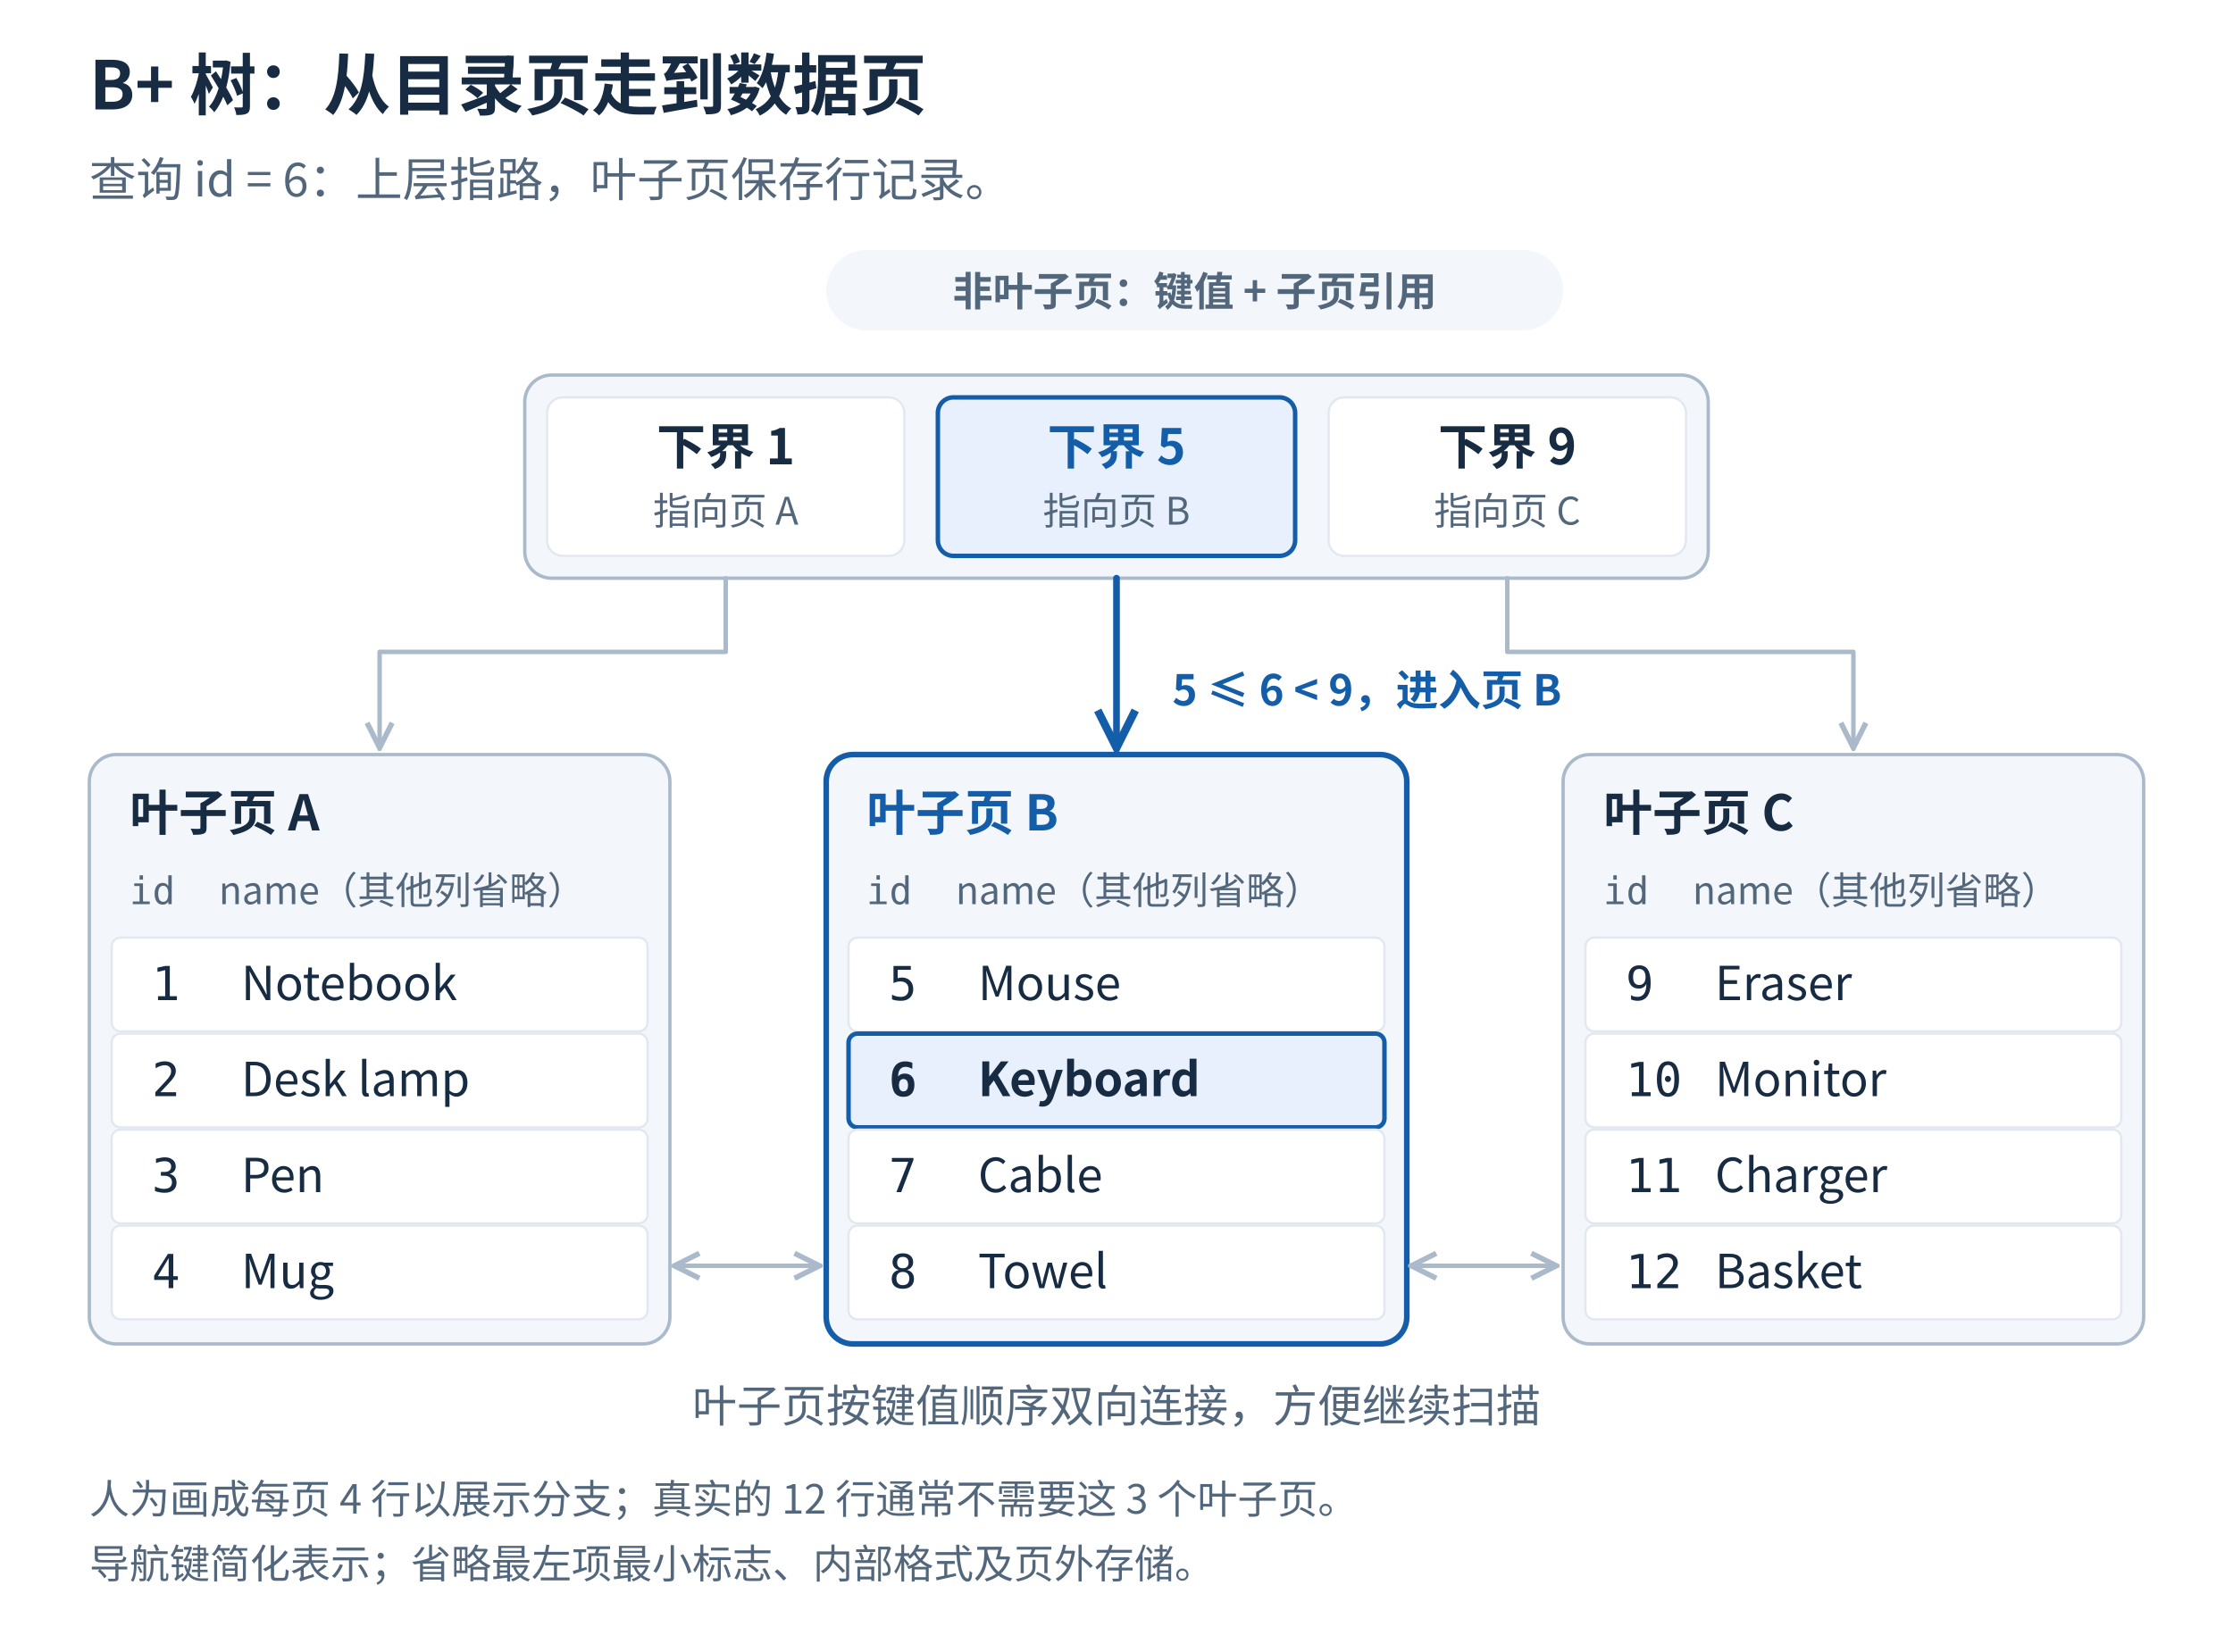
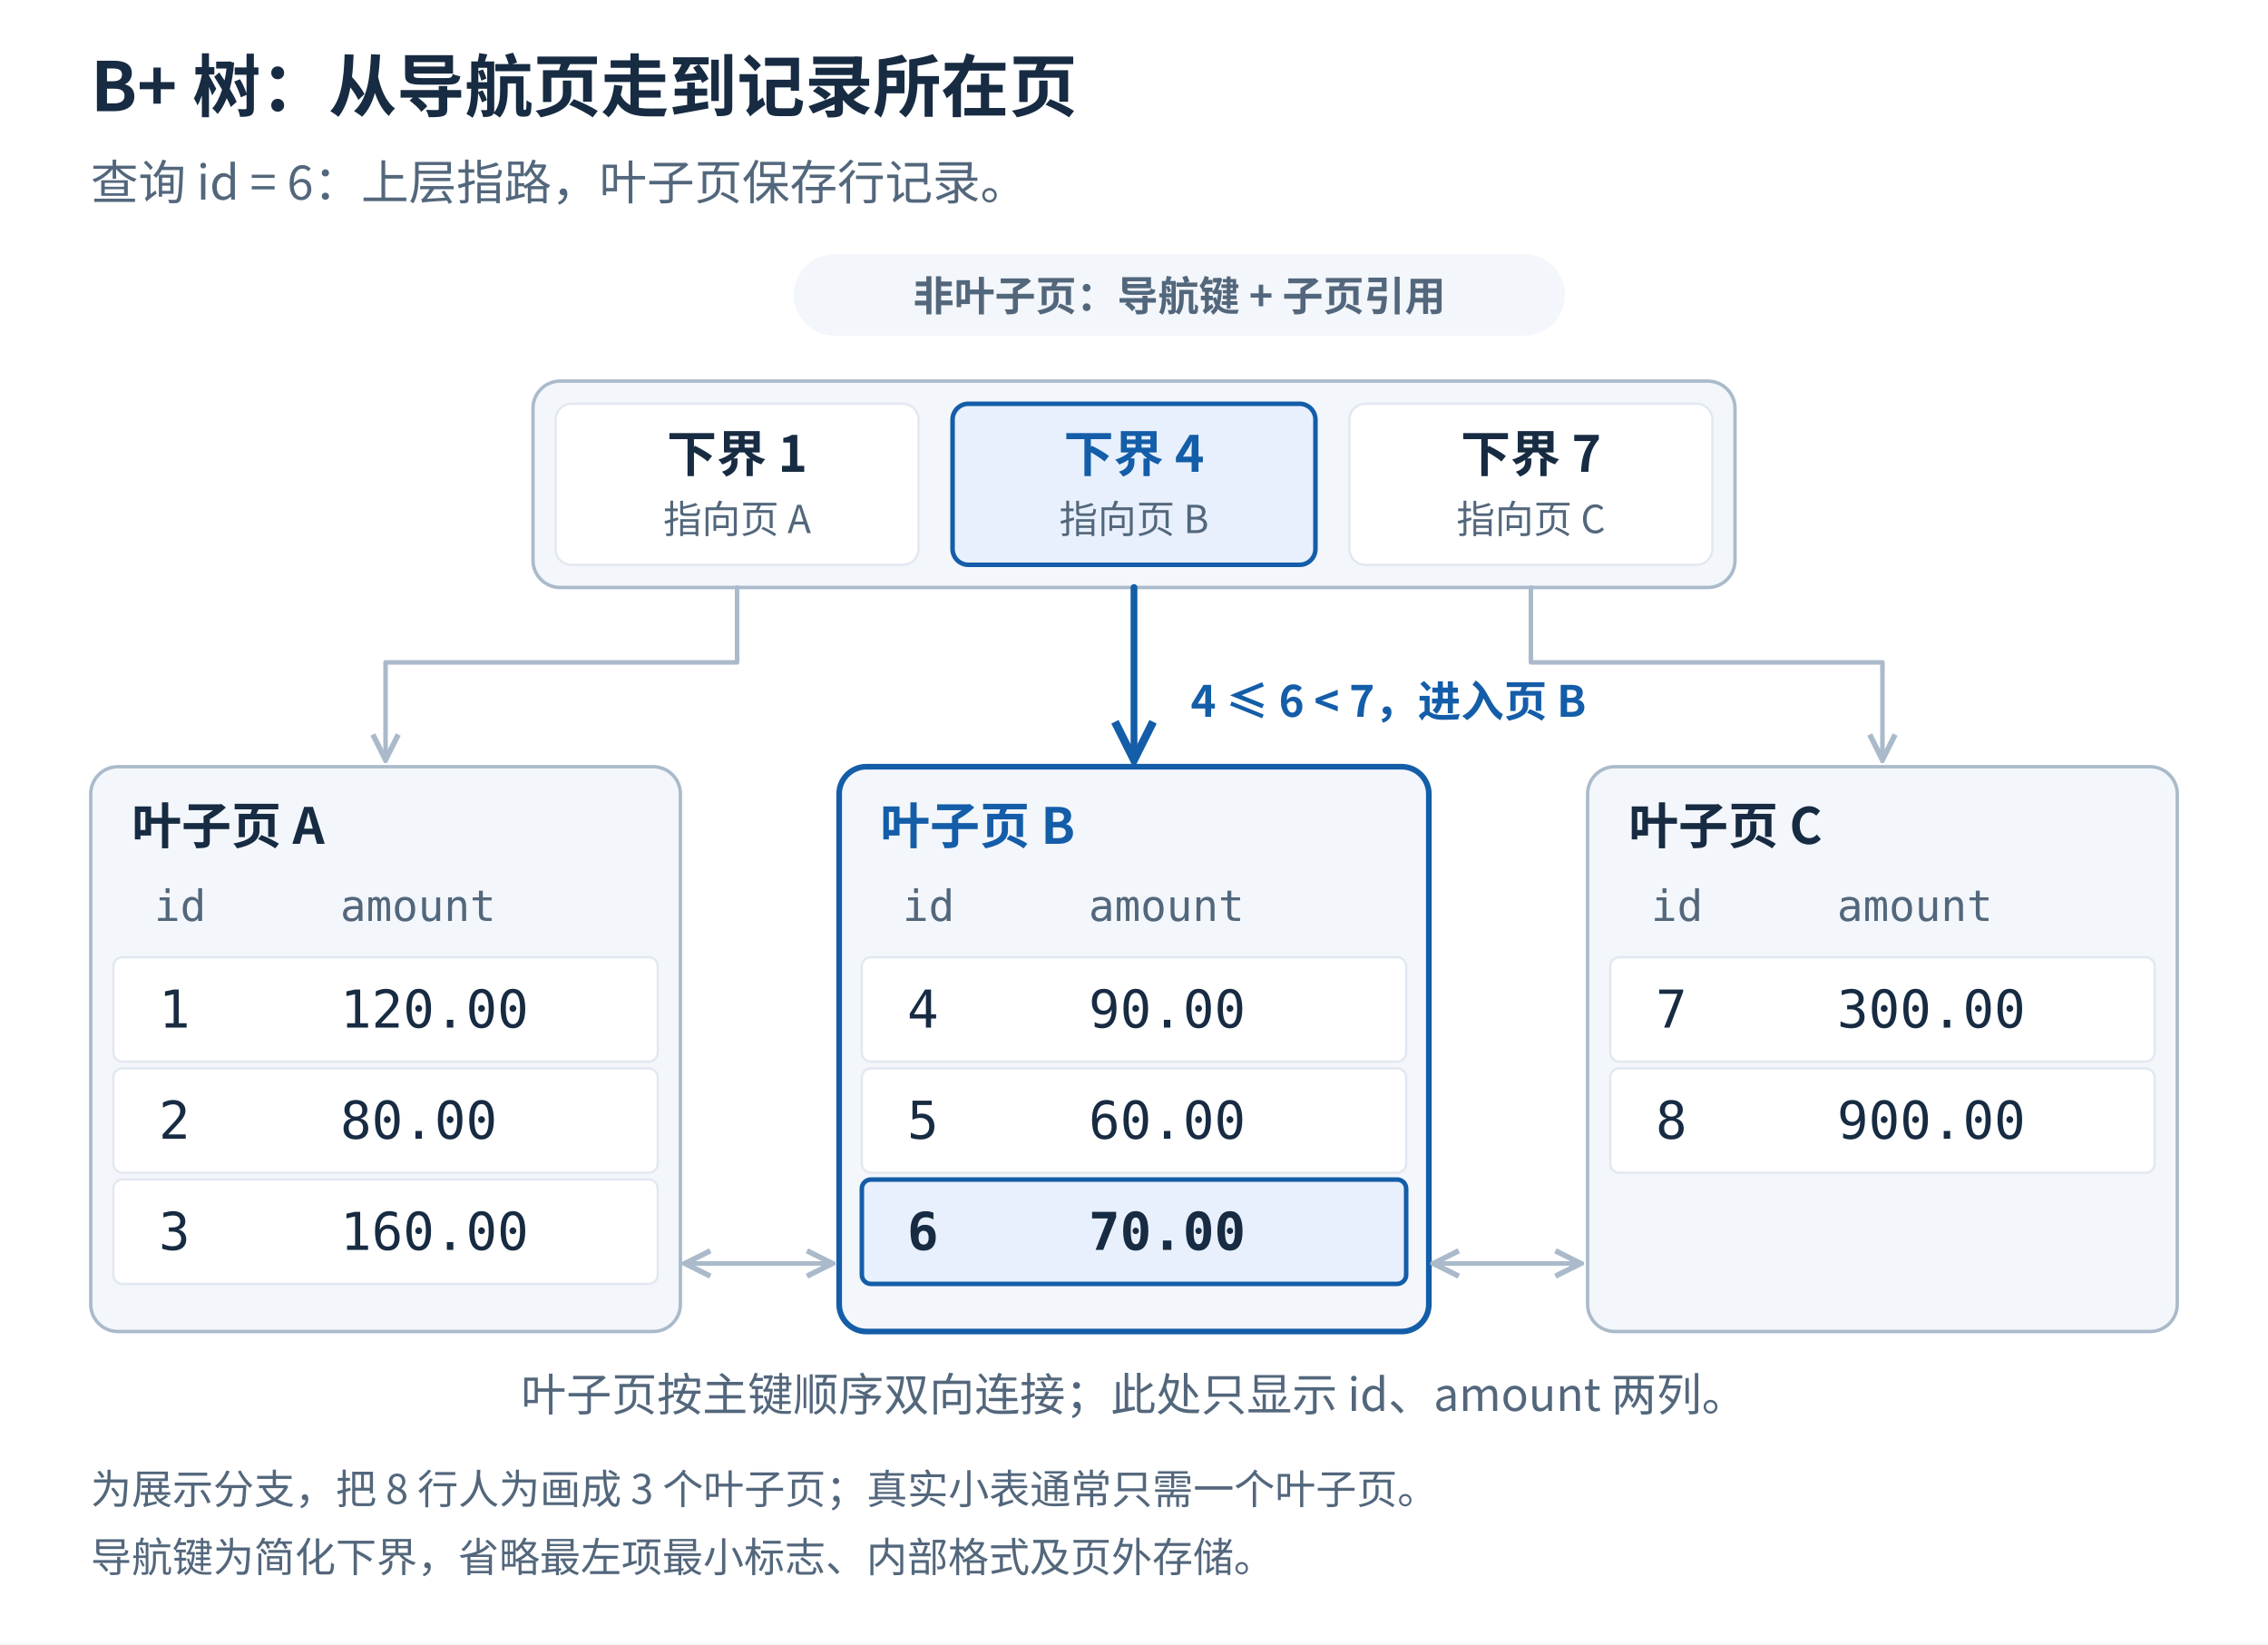
- <svg xmlns="http://www.w3.org/2000/svg" width="1000" height="740" viewBox="0 0 1000 740" role="img" aria-labelledby="title desc">
+ <svg xmlns="http://www.w3.org/2000/svg" width="1000" height="725" viewBox="0 0 1000 725" role="img" aria-labelledby="title desc">
  <defs>
-     <marker id="arrow-gray" viewBox="0 0 10 10" refX="9" refY="5" markerWidth="7" markerHeight="7" orient="auto-start-reverse">
+     <marker id="arrow-line" viewBox="0 0 10 10" refX="9" refY="5" markerWidth="7" markerHeight="7" orient="auto-start-reverse">
      <path d="M 1 1 L 9 5 L 1 9" fill="none" stroke="#AABACA" stroke-width="1.7" />
    </marker>
    <marker id="arrow-blue" viewBox="0 0 10 10" refX="9" refY="5" markerWidth="7" markerHeight="7" orient="auto-start-reverse">
      <path d="M 1 1 L 9 5 L 1 9" fill="none" stroke="#145DA8" stroke-width="1.7" />
    </marker>
    <marker id="arrow-amber" viewBox="0 0 10 10" refX="9" refY="5" markerWidth="7" markerHeight="7" orient="auto-start-reverse">
      <path d="M 1 1 L 9 5 L 1 9" fill="none" stroke="#936000" stroke-width="1.7" />
    </marker>
+     <marker id="arrow-red" viewBox="0 0 10 10" refX="9" refY="5" markerWidth="7" markerHeight="7" orient="auto-start-reverse">
+       <path d="M 1 1 L 9 5 L 1 9" fill="none" stroke="#B13F28" stroke-width="1.7" />
+     </marker>
+     <marker id="arrow-black" viewBox="0 0 10 10" refX="9" refY="5" markerWidth="7" markerHeight="7" orient="auto-start-reverse">
+       <path d="M 1 1 L 9 5 L 1 9" fill="none" stroke="#303C45" stroke-width="1.7" />
+     </marker>
  </defs>
-   <rect x="0" y="0" width="1000" height="740" rx="0" fill="#FFFFFF" stroke="none" stroke-width="1.5" />
-   <text x="40" y="49" fill="#172B42" font-size="30" font-weight="700" text-anchor="start" font-family="PingFang SC, Microsoft YaHei, Noto Sans CJK SC, sans-serif">B+ 树：从目录页走到数据页</text>
+   <rect x="0" y="0" width="1000" height="725" rx="0" fill="#FFFFFF" stroke="none" stroke-width="1.5" />
+   <text x="40" y="49" fill="#172B42" font-size="30" font-weight="700" text-anchor="start" font-family="PingFang SC, Microsoft YaHei, Noto Sans CJK SC, sans-serif">B+ 树：从导航页走到记录所在页</text>
  <text x="40" y="88" fill="#53677C" font-size="21" font-weight="400" text-anchor="start" font-family="PingFang SC, Microsoft YaHei, Noto Sans CJK SC, sans-serif">查询 id = 6：上层指路，叶子页保存行记录。</text>
-   <rect x="370" y="112" width="330" height="36" rx="18" fill="#F3F6FA" stroke="none" stroke-width="1.5" />
-   <text x="535" y="137" fill="#53677C" font-size="18" font-weight="600" text-anchor="middle" font-family="PingFang SC, Microsoft YaHei, Noto Sans CJK SC, sans-serif">非叶子页：键值 + 子页引用</text>
+   <rect x="350" y="112" width="340" height="36" rx="18" fill="#F3F6FA" stroke="none" stroke-width="1.5" />
+   <text x="520" y="137" fill="#53677C" font-size="18" font-weight="600" text-anchor="middle" font-family="PingFang SC, Microsoft YaHei, Noto Sans CJK SC, sans-serif">非叶子页：导航键 + 子页引用</text>
  <rect x="235" y="168" width="530" height="91" rx="12" fill="#F3F6FA" stroke="#AABACA" stroke-width="1.5" />
  <rect x="245" y="178" width="160" height="71" rx="7" fill="#FFFFFF" stroke="#E2E8F0" stroke-width="1" />
  <text x="325" y="208" fill="#172B42" font-size="22" font-weight="600" text-anchor="middle" font-family="PingFang SC, Microsoft YaHei, Noto Sans CJK SC, sans-serif">下界 1</text>
  <text x="325" y="235" fill="#53677C" font-size="17" font-weight="400" text-anchor="middle" font-family="PingFang SC, Microsoft YaHei, Noto Sans CJK SC, sans-serif">指向页 A</text>
-   <polyline points="325,259 325,292 170,292 170,335" fill="none" stroke="#AABACA" stroke-width="2" stroke-linecap="round" stroke-linejoin="round" marker-end="url(#arrow-gray)" />
-   <rect x="40" y="338" width="260" height="264" rx="12" fill="#F3F6FA" stroke="#AABACA" stroke-width="1.5" />
+   <polyline points="325,259 325,292 170,292 170,335" fill="none" stroke="#AABACA" stroke-width="2" stroke-linecap="round" stroke-linejoin="round" marker-end="url(#arrow-line)" />
+   <rect x="40" y="338" width="260" height="249" rx="12" fill="#F3F6FA" stroke="#AABACA" stroke-width="1.5" />
  <text x="58" y="372" fill="#172B42" font-size="22" font-weight="600" text-anchor="start" font-family="PingFang SC, Microsoft YaHei, Noto Sans CJK SC, sans-serif">叶子页 A</text>
-   <text x="58" y="405" fill="#53677C" font-size="17" font-weight="400" text-anchor="start" font-family="ui-monospace, SFMono-Regular, Consolas, monospace">id</text>
-   <text x="98" y="405" fill="#53677C" font-size="17" font-weight="400" text-anchor="start" font-family="PingFang SC, Microsoft YaHei, Noto Sans CJK SC, sans-serif">name（其他列省略）</text>
-   <rect x="50" y="420" width="240" height="42" rx="4" fill="#FFFFFF" stroke="#E2E8F0" stroke-width="1" />
-   <text x="68" y="448" fill="#172B42" font-size="21" font-weight="400" text-anchor="start" font-family="ui-monospace, SFMono-Regular, Consolas, monospace">1</text>
-   <text x="108" y="448" fill="#172B42" font-size="21" font-weight="400" text-anchor="start" font-family="PingFang SC, Microsoft YaHei, Noto Sans CJK SC, sans-serif">Notebook</text>
-   <rect x="50" y="463" width="240" height="42" rx="4" fill="#FFFFFF" stroke="#E2E8F0" stroke-width="1" />
-   <text x="68" y="491" fill="#172B42" font-size="21" font-weight="400" text-anchor="start" font-family="ui-monospace, SFMono-Regular, Consolas, monospace">2</text>
-   <text x="108" y="491" fill="#172B42" font-size="21" font-weight="400" text-anchor="start" font-family="PingFang SC, Microsoft YaHei, Noto Sans CJK SC, sans-serif">Desk lamp</text>
-   <rect x="50" y="506" width="240" height="42" rx="4" fill="#FFFFFF" stroke="#E2E8F0" stroke-width="1" />
-   <text x="68" y="534" fill="#172B42" font-size="21" font-weight="400" text-anchor="start" font-family="ui-monospace, SFMono-Regular, Consolas, monospace">3</text>
-   <text x="108" y="534" fill="#172B42" font-size="21" font-weight="400" text-anchor="start" font-family="PingFang SC, Microsoft YaHei, Noto Sans CJK SC, sans-serif">Pen</text>
-   <rect x="50" y="549" width="240" height="42" rx="4" fill="#FFFFFF" stroke="#E2E8F0" stroke-width="1" />
-   <text x="68" y="577" fill="#172B42" font-size="21" font-weight="400" text-anchor="start" font-family="ui-monospace, SFMono-Regular, Consolas, monospace">4</text>
-   <text x="108" y="577" fill="#172B42" font-size="21" font-weight="400" text-anchor="start" font-family="PingFang SC, Microsoft YaHei, Noto Sans CJK SC, sans-serif">Mug</text>
+   <text x="68" y="406" fill="#53677C" font-size="19" font-weight="400" text-anchor="start" font-family="ui-monospace, SFMono-Regular, Consolas, monospace">id</text>
+   <text x="150" y="406" fill="#53677C" font-size="19" font-weight="400" text-anchor="start" font-family="ui-monospace, SFMono-Regular, Consolas, monospace">amount</text>
+   <rect x="50" y="422" width="240" height="46" rx="4" fill="#FFFFFF" stroke="#E2E8F0" stroke-width="1" />
+   <text x="70" y="453" fill="#172B42" font-size="23" font-weight="400" text-anchor="start" font-family="ui-monospace, SFMono-Regular, Consolas, monospace">1</text>
+   <text x="150" y="453" fill="#172B42" font-size="23" font-weight="400" text-anchor="start" font-family="ui-monospace, SFMono-Regular, Consolas, monospace">120.00</text>
+   <rect x="50" y="471" width="240" height="46" rx="4" fill="#FFFFFF" stroke="#E2E8F0" stroke-width="1" />
+   <text x="70" y="502" fill="#172B42" font-size="23" font-weight="400" text-anchor="start" font-family="ui-monospace, SFMono-Regular, Consolas, monospace">2</text>
+   <text x="150" y="502" fill="#172B42" font-size="23" font-weight="400" text-anchor="start" font-family="ui-monospace, SFMono-Regular, Consolas, monospace">80.00</text>
+   <rect x="50" y="520" width="240" height="46" rx="4" fill="#FFFFFF" stroke="#E2E8F0" stroke-width="1" />
+   <text x="70" y="551" fill="#172B42" font-size="23" font-weight="400" text-anchor="start" font-family="ui-monospace, SFMono-Regular, Consolas, monospace">3</text>
+   <text x="150" y="551" fill="#172B42" font-size="23" font-weight="400" text-anchor="start" font-family="ui-monospace, SFMono-Regular, Consolas, monospace">160.00</text>
  <rect x="420" y="178" width="160" height="71" rx="7" fill="#E7F0FC" stroke="#145DA8" stroke-width="2" />
-   <text x="500" y="208" fill="#145DA8" font-size="22" font-weight="600" text-anchor="middle" font-family="PingFang SC, Microsoft YaHei, Noto Sans CJK SC, sans-serif">下界 5</text>
+   <text x="500" y="208" fill="#145DA8" font-size="22" font-weight="600" text-anchor="middle" font-family="PingFang SC, Microsoft YaHei, Noto Sans CJK SC, sans-serif">下界 4</text>
  <text x="500" y="235" fill="#53677C" font-size="17" font-weight="400" text-anchor="middle" font-family="PingFang SC, Microsoft YaHei, Noto Sans CJK SC, sans-serif">指向页 B</text>
  <polyline points="500,259 500,292 500,292 500,335" fill="none" stroke="#145DA8" stroke-width="3" stroke-linecap="round" stroke-linejoin="round" marker-end="url(#arrow-blue)" />
-   <rect x="370" y="338" width="260" height="264" rx="12" fill="#F3F6FA" stroke="#145DA8" stroke-width="2.5" />
+   <rect x="370" y="338" width="260" height="249" rx="12" fill="#F3F6FA" stroke="#145DA8" stroke-width="2.5" />
  <text x="388" y="372" fill="#145DA8" font-size="22" font-weight="600" text-anchor="start" font-family="PingFang SC, Microsoft YaHei, Noto Sans CJK SC, sans-serif">叶子页 B</text>
-   <text x="388" y="405" fill="#53677C" font-size="17" font-weight="400" text-anchor="start" font-family="ui-monospace, SFMono-Regular, Consolas, monospace">id</text>
-   <text x="428" y="405" fill="#53677C" font-size="17" font-weight="400" text-anchor="start" font-family="PingFang SC, Microsoft YaHei, Noto Sans CJK SC, sans-serif">name（其他列省略）</text>
-   <rect x="380" y="420" width="240" height="42" rx="4" fill="#FFFFFF" stroke="#E2E8F0" stroke-width="1" />
-   <text x="398" y="448" fill="#172B42" font-size="21" font-weight="400" text-anchor="start" font-family="ui-monospace, SFMono-Regular, Consolas, monospace">5</text>
-   <text x="438" y="448" fill="#172B42" font-size="21" font-weight="400" text-anchor="start" font-family="PingFang SC, Microsoft YaHei, Noto Sans CJK SC, sans-serif">Mouse</text>
-   <rect x="380" y="463" width="240" height="42" rx="4" fill="#E7F0FC" stroke="#145DA8" stroke-width="2" />
-   <text x="398" y="491" fill="#172B42" font-size="21" font-weight="700" text-anchor="start" font-family="ui-monospace, SFMono-Regular, Consolas, monospace">6</text>
-   <text x="438" y="491" fill="#172B42" font-size="21" font-weight="600" text-anchor="start" font-family="PingFang SC, Microsoft YaHei, Noto Sans CJK SC, sans-serif">Keyboard</text>
-   <rect x="380" y="506" width="240" height="42" rx="4" fill="#FFFFFF" stroke="#E2E8F0" stroke-width="1" />
-   <text x="398" y="534" fill="#172B42" font-size="21" font-weight="400" text-anchor="start" font-family="ui-monospace, SFMono-Regular, Consolas, monospace">7</text>
-   <text x="438" y="534" fill="#172B42" font-size="21" font-weight="400" text-anchor="start" font-family="PingFang SC, Microsoft YaHei, Noto Sans CJK SC, sans-serif">Cable</text>
-   <rect x="380" y="549" width="240" height="42" rx="4" fill="#FFFFFF" stroke="#E2E8F0" stroke-width="1" />
-   <text x="398" y="577" fill="#172B42" font-size="21" font-weight="400" text-anchor="start" font-family="ui-monospace, SFMono-Regular, Consolas, monospace">8</text>
-   <text x="438" y="577" fill="#172B42" font-size="21" font-weight="400" text-anchor="start" font-family="PingFang SC, Microsoft YaHei, Noto Sans CJK SC, sans-serif">Towel</text>
+   <text x="398" y="406" fill="#53677C" font-size="19" font-weight="400" text-anchor="start" font-family="ui-monospace, SFMono-Regular, Consolas, monospace">id</text>
+   <text x="480" y="406" fill="#53677C" font-size="19" font-weight="400" text-anchor="start" font-family="ui-monospace, SFMono-Regular, Consolas, monospace">amount</text>
+   <rect x="380" y="422" width="240" height="46" rx="4" fill="#FFFFFF" stroke="#E2E8F0" stroke-width="1" />
+   <text x="400" y="453" fill="#172B42" font-size="23" font-weight="400" text-anchor="start" font-family="ui-monospace, SFMono-Regular, Consolas, monospace">4</text>
+   <text x="480" y="453" fill="#172B42" font-size="23" font-weight="400" text-anchor="start" font-family="ui-monospace, SFMono-Regular, Consolas, monospace">90.00</text>
+   <rect x="380" y="471" width="240" height="46" rx="4" fill="#FFFFFF" stroke="#E2E8F0" stroke-width="1" />
+   <text x="400" y="502" fill="#172B42" font-size="23" font-weight="400" text-anchor="start" font-family="ui-monospace, SFMono-Regular, Consolas, monospace">5</text>
+   <text x="480" y="502" fill="#172B42" font-size="23" font-weight="400" text-anchor="start" font-family="ui-monospace, SFMono-Regular, Consolas, monospace">60.00</text>
+   <rect x="380" y="520" width="240" height="46" rx="4" fill="#E7F0FC" stroke="#145DA8" stroke-width="2" />
+   <text x="400" y="551" fill="#172B42" font-size="23" font-weight="700" text-anchor="start" font-family="ui-monospace, SFMono-Regular, Consolas, monospace">6</text>
+   <text x="480" y="551" fill="#172B42" font-size="23" font-weight="600" text-anchor="start" font-family="ui-monospace, SFMono-Regular, Consolas, monospace">70.00</text>
  <rect x="595" y="178" width="160" height="71" rx="7" fill="#FFFFFF" stroke="#E2E8F0" stroke-width="1" />
-   <text x="675" y="208" fill="#172B42" font-size="22" font-weight="600" text-anchor="middle" font-family="PingFang SC, Microsoft YaHei, Noto Sans CJK SC, sans-serif">下界 9</text>
+   <text x="675" y="208" fill="#172B42" font-size="22" font-weight="600" text-anchor="middle" font-family="PingFang SC, Microsoft YaHei, Noto Sans CJK SC, sans-serif">下界 7</text>
  <text x="675" y="235" fill="#53677C" font-size="17" font-weight="400" text-anchor="middle" font-family="PingFang SC, Microsoft YaHei, Noto Sans CJK SC, sans-serif">指向页 C</text>
-   <polyline points="675,259 675,292 830,292 830,335" fill="none" stroke="#AABACA" stroke-width="2" stroke-linecap="round" stroke-linejoin="round" marker-end="url(#arrow-gray)" />
-   <rect x="700" y="338" width="260" height="264" rx="12" fill="#F3F6FA" stroke="#AABACA" stroke-width="1.5" />
+   <polyline points="675,259 675,292 830,292 830,335" fill="none" stroke="#AABACA" stroke-width="2" stroke-linecap="round" stroke-linejoin="round" marker-end="url(#arrow-line)" />
+   <rect x="700" y="338" width="260" height="249" rx="12" fill="#F3F6FA" stroke="#AABACA" stroke-width="1.5" />
  <text x="718" y="372" fill="#172B42" font-size="22" font-weight="600" text-anchor="start" font-family="PingFang SC, Microsoft YaHei, Noto Sans CJK SC, sans-serif">叶子页 C</text>
-   <text x="718" y="405" fill="#53677C" font-size="17" font-weight="400" text-anchor="start" font-family="ui-monospace, SFMono-Regular, Consolas, monospace">id</text>
-   <text x="758" y="405" fill="#53677C" font-size="17" font-weight="400" text-anchor="start" font-family="PingFang SC, Microsoft YaHei, Noto Sans CJK SC, sans-serif">name（其他列省略）</text>
-   <rect x="710" y="420" width="240" height="42" rx="4" fill="#FFFFFF" stroke="#E2E8F0" stroke-width="1" />
-   <text x="728" y="448" fill="#172B42" font-size="21" font-weight="400" text-anchor="start" font-family="ui-monospace, SFMono-Regular, Consolas, monospace">9</text>
-   <text x="768" y="448" fill="#172B42" font-size="21" font-weight="400" text-anchor="start" font-family="PingFang SC, Microsoft YaHei, Noto Sans CJK SC, sans-serif">Eraser</text>
-   <rect x="710" y="463" width="240" height="42" rx="4" fill="#FFFFFF" stroke="#E2E8F0" stroke-width="1" />
-   <text x="728" y="491" fill="#172B42" font-size="21" font-weight="400" text-anchor="start" font-family="ui-monospace, SFMono-Regular, Consolas, monospace">10</text>
-   <text x="768" y="491" fill="#172B42" font-size="21" font-weight="400" text-anchor="start" font-family="PingFang SC, Microsoft YaHei, Noto Sans CJK SC, sans-serif">Monitor</text>
-   <rect x="710" y="506" width="240" height="42" rx="4" fill="#FFFFFF" stroke="#E2E8F0" stroke-width="1" />
-   <text x="728" y="534" fill="#172B42" font-size="21" font-weight="400" text-anchor="start" font-family="ui-monospace, SFMono-Regular, Consolas, monospace">11</text>
-   <text x="768" y="534" fill="#172B42" font-size="21" font-weight="400" text-anchor="start" font-family="PingFang SC, Microsoft YaHei, Noto Sans CJK SC, sans-serif">Charger</text>
-   <rect x="710" y="549" width="240" height="42" rx="4" fill="#FFFFFF" stroke="#E2E8F0" stroke-width="1" />
-   <text x="728" y="577" fill="#172B42" font-size="21" font-weight="400" text-anchor="start" font-family="ui-monospace, SFMono-Regular, Consolas, monospace">12</text>
-   <text x="768" y="577" fill="#172B42" font-size="21" font-weight="400" text-anchor="start" font-family="PingFang SC, Microsoft YaHei, Noto Sans CJK SC, sans-serif">Basket</text>
-   <text x="525" y="316" fill="#145DA8" font-size="19" font-weight="600" text-anchor="start" font-family="PingFang SC, Microsoft YaHei, Noto Sans CJK SC, sans-serif">5 ≤ 6 &lt; 9，进入页 B</text>
-   <polyline points="302,567 367,567" fill="none" stroke="#AABACA" stroke-width="2" stroke-linecap="round" stroke-linejoin="round" marker-end="url(#arrow-gray)" marker-start="url(#arrow-gray)" />
-   <polyline points="632,567 697,567" fill="none" stroke="#AABACA" stroke-width="2" stroke-linecap="round" stroke-linejoin="round" marker-end="url(#arrow-gray)" marker-start="url(#arrow-gray)" />
-   <text x="500" y="637" fill="#53677C" font-size="20" font-weight="400" text-anchor="middle" font-family="PingFang SC, Microsoft YaHei, Noto Sans CJK SC, sans-serif">叶子页按键值顺序双向连接，方便继续扫描</text>
-   <text x="40" y="678" fill="#53677C" font-size="18" font-weight="400" text-anchor="start" font-family="PingFang SC, Microsoft YaHei, Noto Sans CJK SC, sans-serif">人为画成每页 4 行以展示分支；真实的 12 行通常不需要这 3 个叶子页。</text>
-   <text x="40" y="707" fill="#53677C" font-size="18" font-weight="400" text-anchor="start" font-family="PingFang SC, Microsoft YaHei, Noto Sans CJK SC, sans-serif">导航键简化表示；省略最左项最小标志、内部格式及页外存储。</text>
+   <text x="728" y="406" fill="#53677C" font-size="19" font-weight="400" text-anchor="start" font-family="ui-monospace, SFMono-Regular, Consolas, monospace">id</text>
+   <text x="810" y="406" fill="#53677C" font-size="19" font-weight="400" text-anchor="start" font-family="ui-monospace, SFMono-Regular, Consolas, monospace">amount</text>
+   <rect x="710" y="422" width="240" height="46" rx="4" fill="#FFFFFF" stroke="#E2E8F0" stroke-width="1" />
+   <text x="730" y="453" fill="#172B42" font-size="23" font-weight="400" text-anchor="start" font-family="ui-monospace, SFMono-Regular, Consolas, monospace">7</text>
+   <text x="810" y="453" fill="#172B42" font-size="23" font-weight="400" text-anchor="start" font-family="ui-monospace, SFMono-Regular, Consolas, monospace">300.00</text>
+   <rect x="710" y="471" width="240" height="46" rx="4" fill="#FFFFFF" stroke="#E2E8F0" stroke-width="1" />
+   <text x="730" y="502" fill="#172B42" font-size="23" font-weight="400" text-anchor="start" font-family="ui-monospace, SFMono-Regular, Consolas, monospace">8</text>
+   <text x="810" y="502" fill="#172B42" font-size="23" font-weight="400" text-anchor="start" font-family="ui-monospace, SFMono-Regular, Consolas, monospace">900.00</text>
+   <text x="525" y="316" fill="#145DA8" font-size="19" font-weight="600" text-anchor="start" font-family="PingFang SC, Microsoft YaHei, Noto Sans CJK SC, sans-serif">4 ≤ 6 &lt; 7，进入页 B</text>
+   <polyline points="302,557 367,557" fill="none" stroke="#AABACA" stroke-width="2" stroke-linecap="round" stroke-linejoin="round" marker-end="url(#arrow-line)" marker-start="url(#arrow-line)" />
+   <polyline points="632,557 697,557" fill="none" stroke="#AABACA" stroke-width="2" stroke-linecap="round" stroke-linejoin="round" marker-end="url(#arrow-line)" marker-start="url(#arrow-line)" />
+   <text x="500" y="622" fill="#53677C" font-size="20" font-weight="400" text-anchor="middle" font-family="PingFang SC, Microsoft YaHei, Noto Sans CJK SC, sans-serif">叶子页按主键顺序双向连接；此处只显示 id、amount 两列。</text>
+   <text x="40" y="663" fill="#53677C" font-size="18" font-weight="400" text-anchor="start" font-family="PingFang SC, Microsoft YaHei, Noto Sans CJK SC, sans-serif">为展示分支，把 8 行人为画成 3 个叶子页；真实小表通常只需一个叶子页。</text>
+   <text x="40" y="693" fill="#53677C" font-size="18" font-weight="400" text-anchor="start" font-family="PingFang SC, Microsoft YaHei, Noto Sans CJK SC, sans-serif">导航键为简化下界，省略最左项最小标志、内部格式及页外存储。</text>
</svg>
